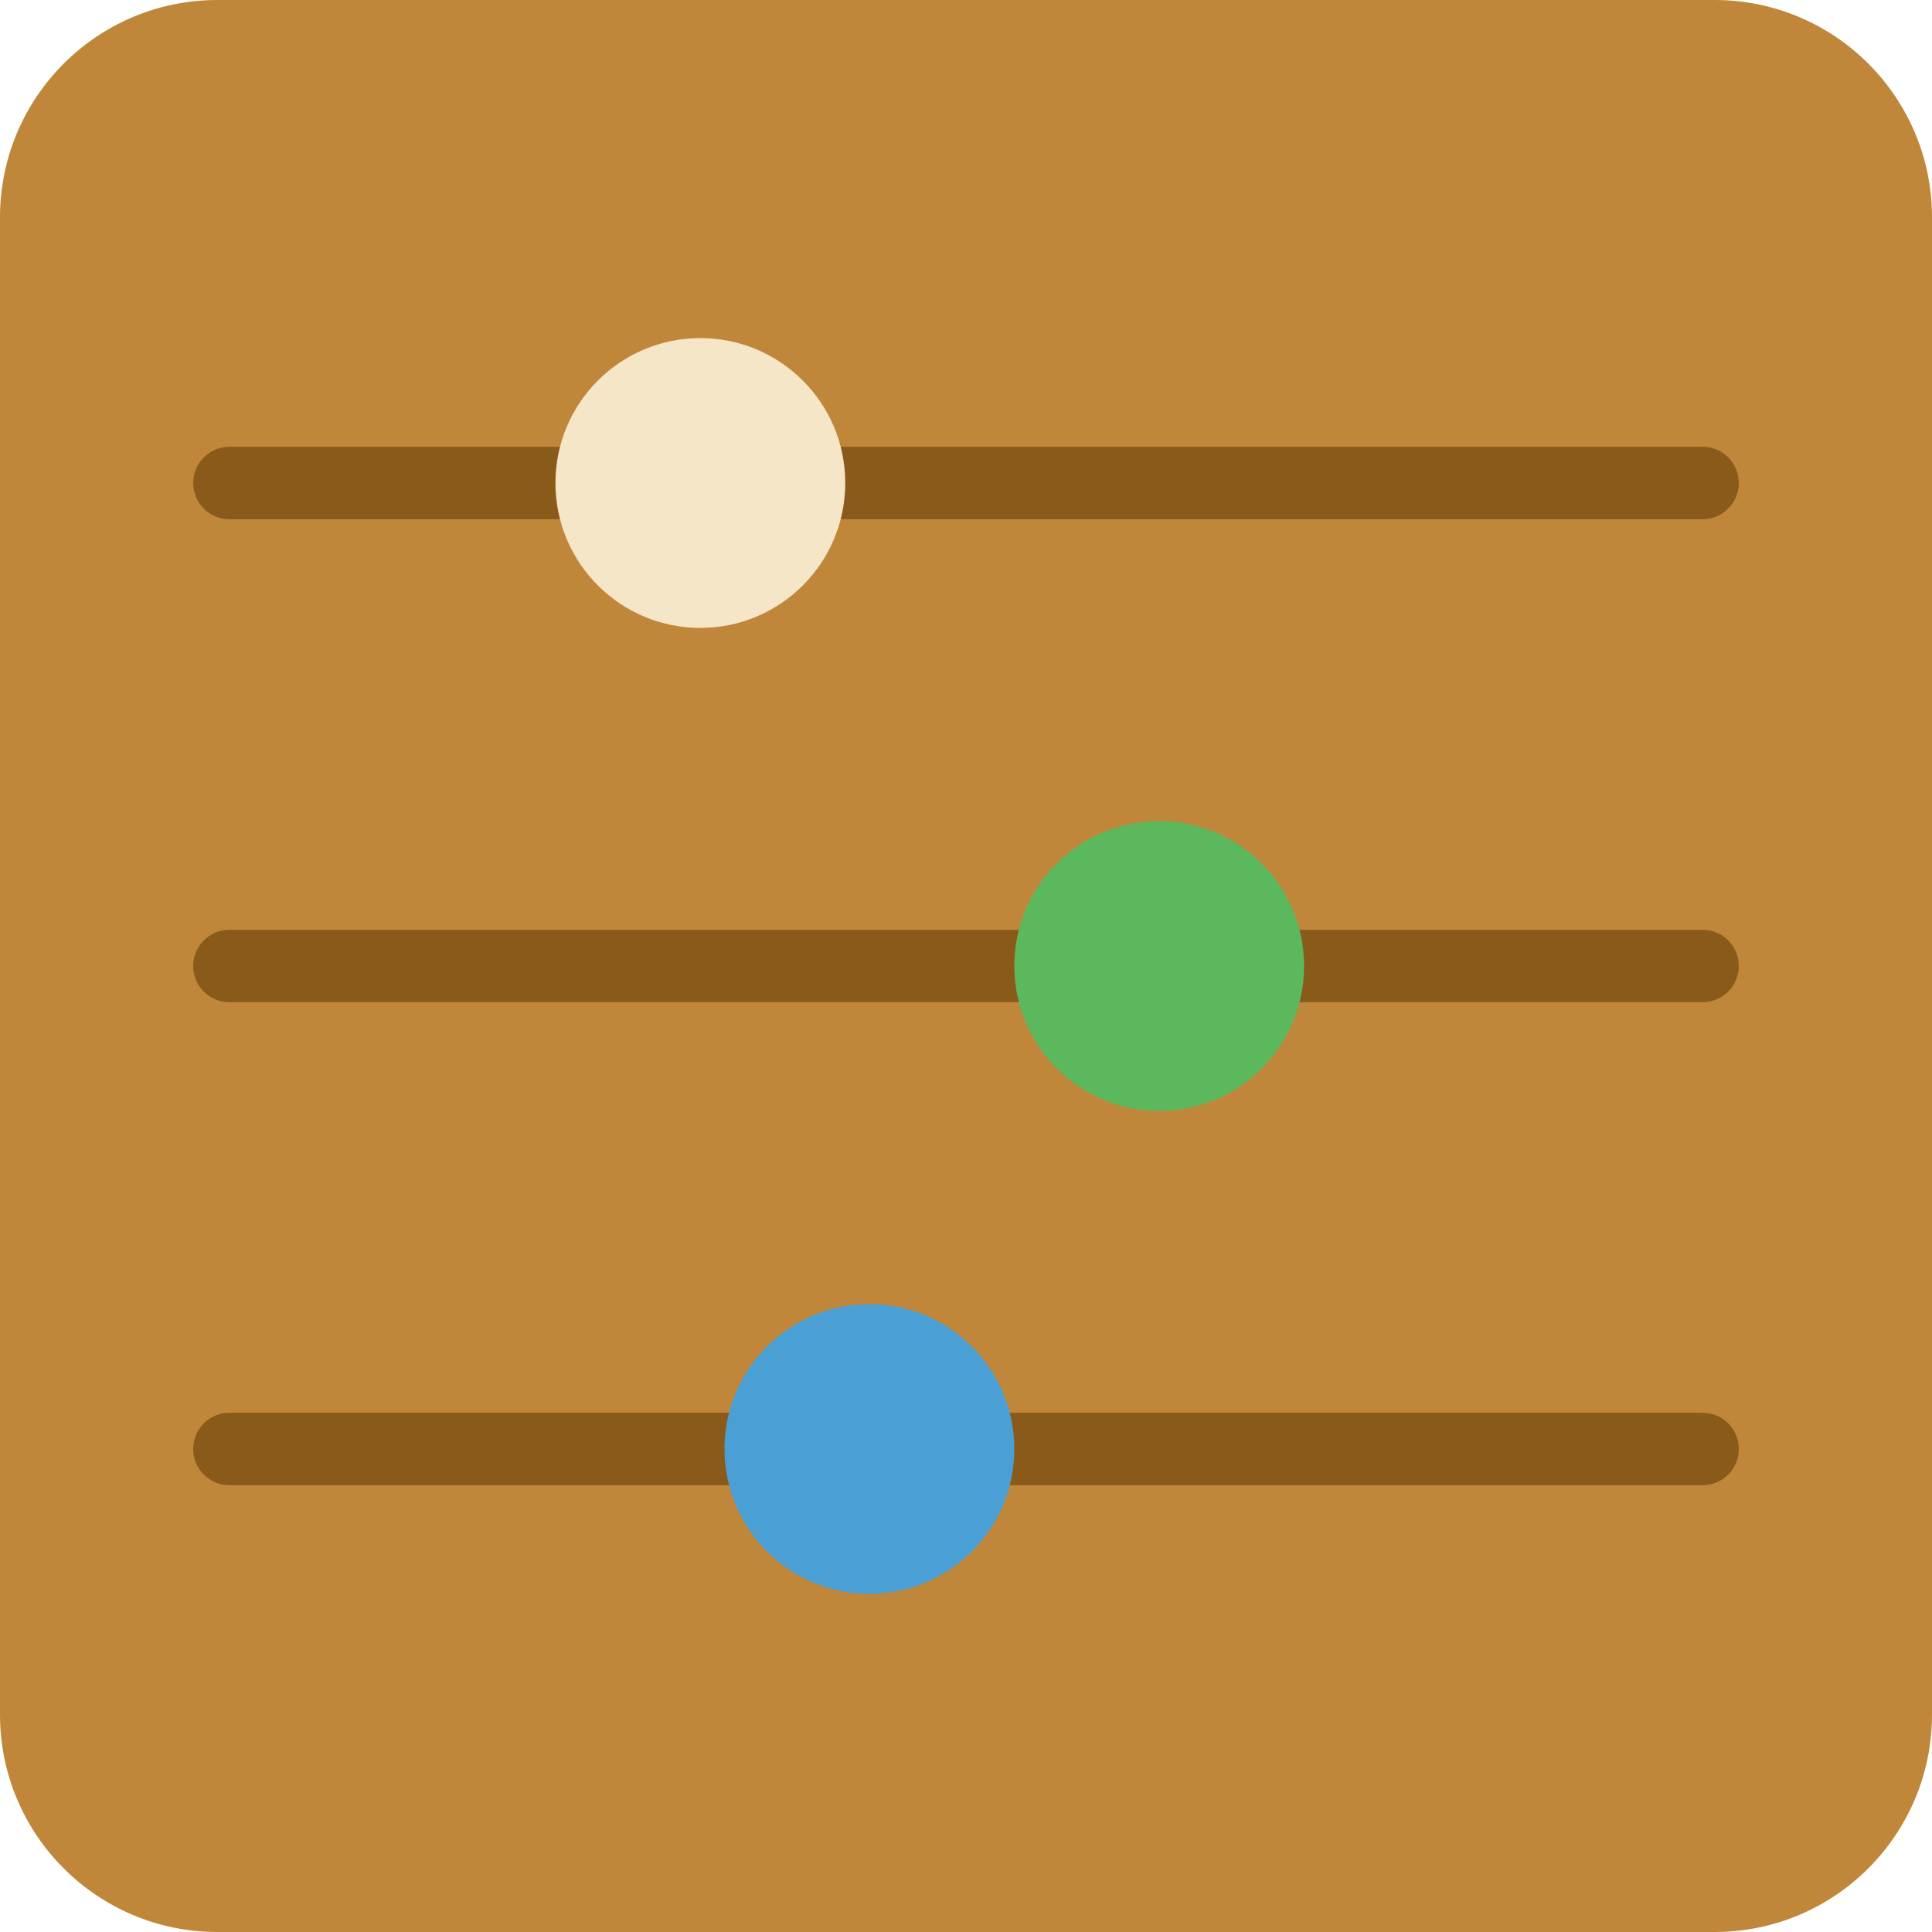
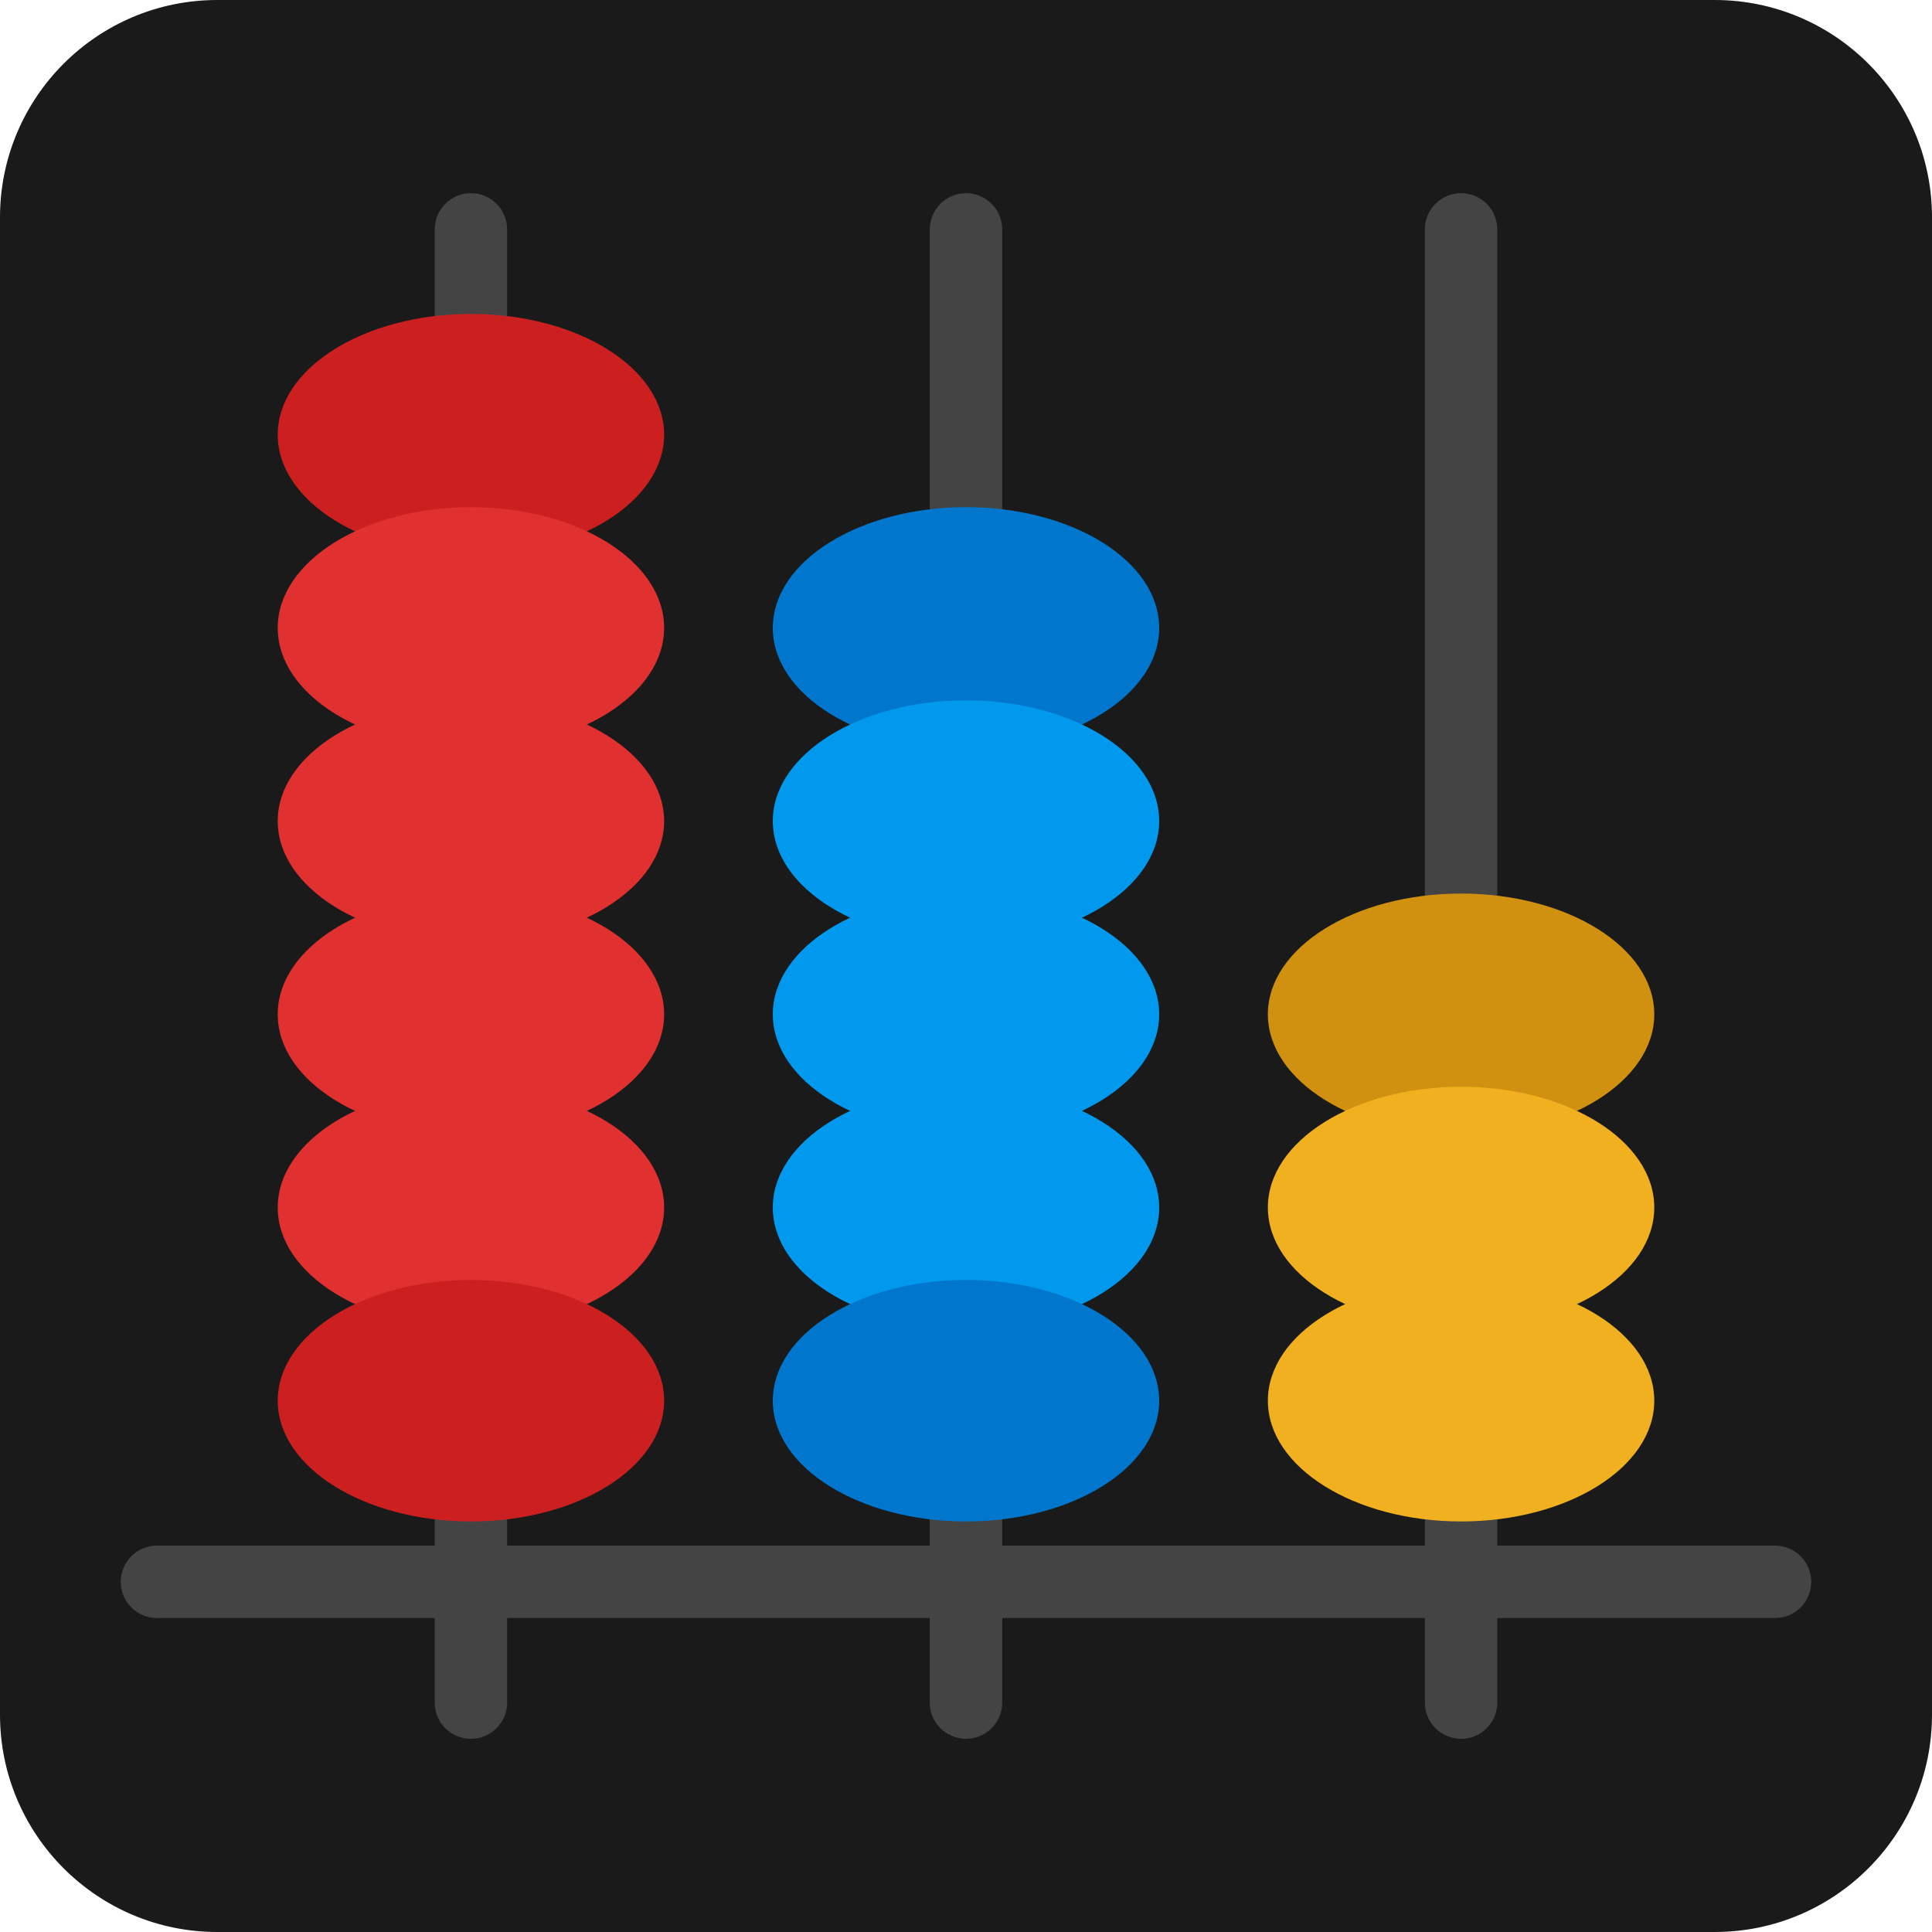
<svg xmlns="http://www.w3.org/2000/svg" viewBox="0 0 160 160">
-   <rect x="0" y="0" width="160" height="160" rx="18" fill="#c0873a" />
-   <rect x="16" y="37" width="128" height="6" rx="3" fill="#8a5a1a" />
-   <rect x="16" y="77" width="128" height="6" rx="3" fill="#8a5a1a" />
-   <rect x="16" y="117" width="128" height="6" rx="3" fill="#8a5a1a" />
-   <circle cx="58" cy="40" r="12" fill="#f5e6c8" />
-   <circle cx="96" cy="80" r="12" fill="#5cb85c" />
-   <circle cx="72" cy="120" r="12" fill="#4a9fd4" />
+   <rect x="0" y="0" width="160" height="160" rx="18" fill="#1a1a1a" />
+   <rect x="36" y="16" width="6" height="128" rx="3" fill="#444" />
+   <rect x="77" y="16" width="6" height="128" rx="3" fill="#444" />
+   <rect x="118" y="16" width="6" height="128" rx="3" fill="#444" />
+   <ellipse cx="39" cy="36" rx="16" ry="10" fill="#cc2020" />
+   <ellipse cx="39" cy="52" rx="16" ry="10" fill="#e03030" />
+   <ellipse cx="39" cy="68" rx="16" ry="10" fill="#e03030" />
+   <ellipse cx="39" cy="84" rx="16" ry="10" fill="#e03030" />
+   <ellipse cx="39" cy="100" rx="16" ry="10" fill="#e03030" />
+   <ellipse cx="39" cy="116" rx="16" ry="10" fill="#cc2020" />
+   <ellipse cx="80" cy="52" rx="16" ry="10" fill="#0077cc" />
+   <ellipse cx="80" cy="68" rx="16" ry="10" fill="#0099ee" />
+   <ellipse cx="80" cy="84" rx="16" ry="10" fill="#0099ee" />
+   <ellipse cx="80" cy="100" rx="16" ry="10" fill="#0099ee" />
+   <ellipse cx="80" cy="116" rx="16" ry="10" fill="#0077cc" />
+   <ellipse cx="121" cy="84" rx="16" ry="10" fill="#d09010" />
+   <ellipse cx="121" cy="100" rx="16" ry="10" fill="#f0b020" />
+   <ellipse cx="121" cy="116" rx="16" ry="10" fill="#f0b020" />
+   <rect x="10" y="128" width="140" height="6" rx="3" fill="#444" />
</svg>
